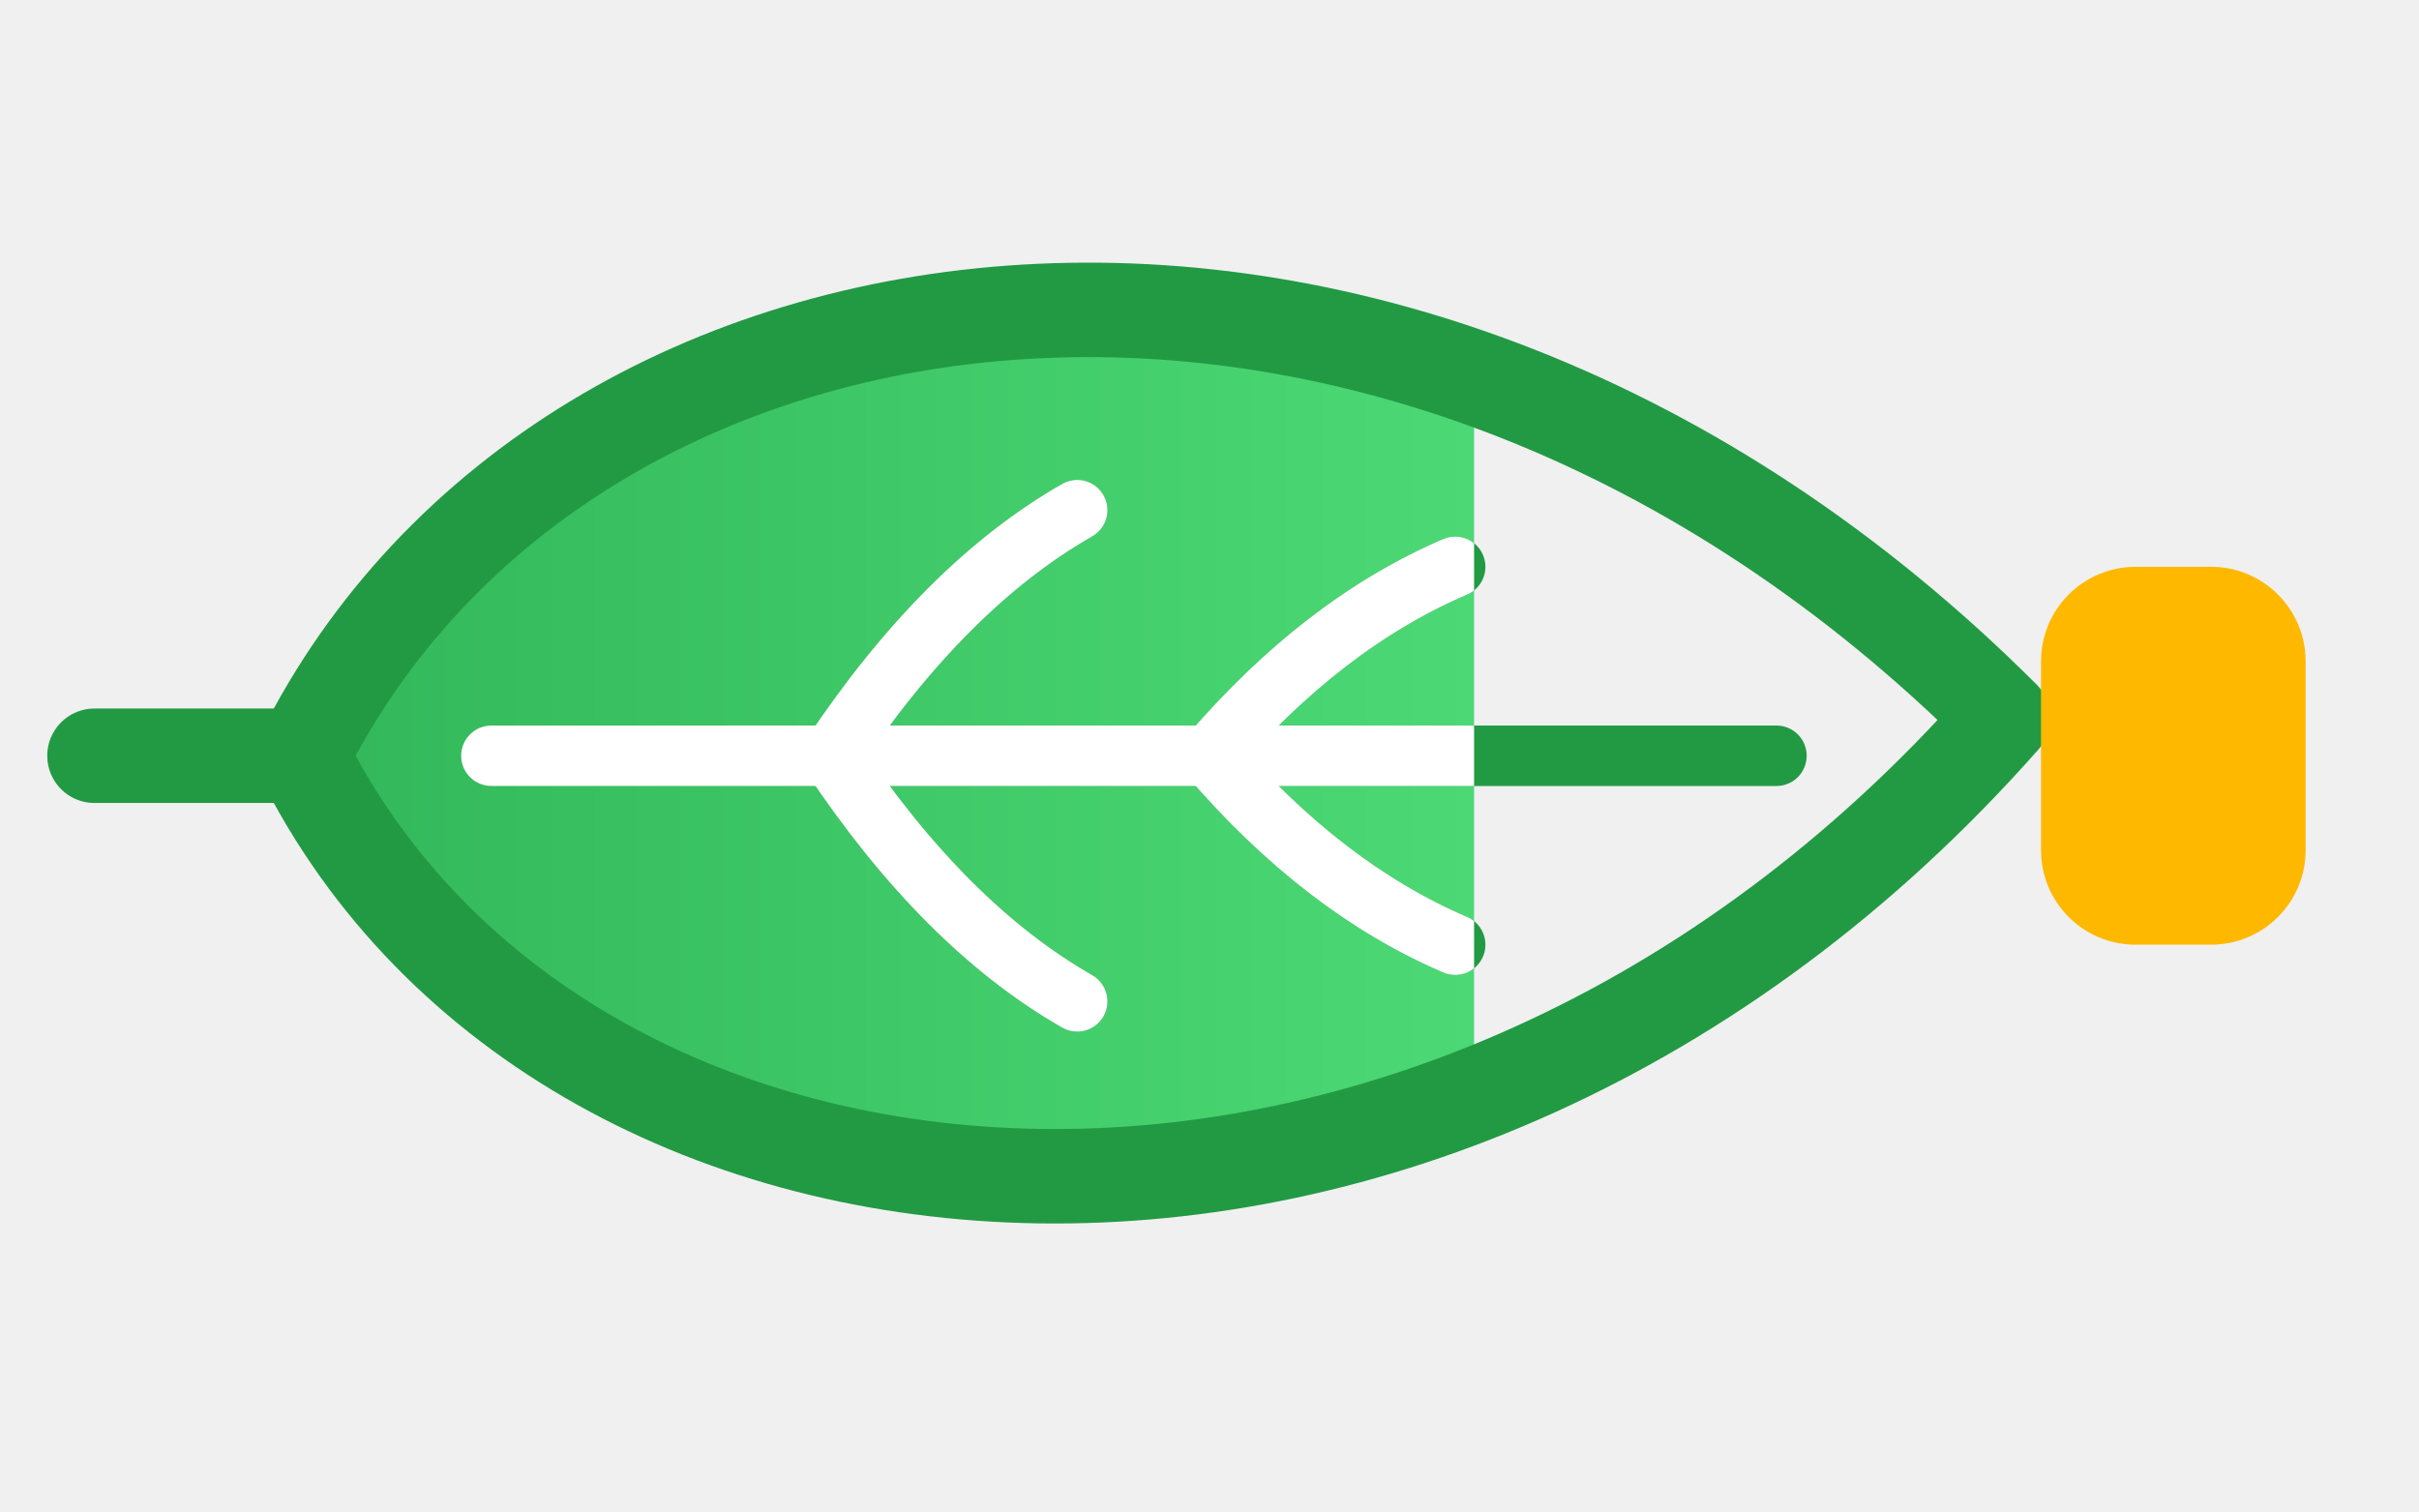
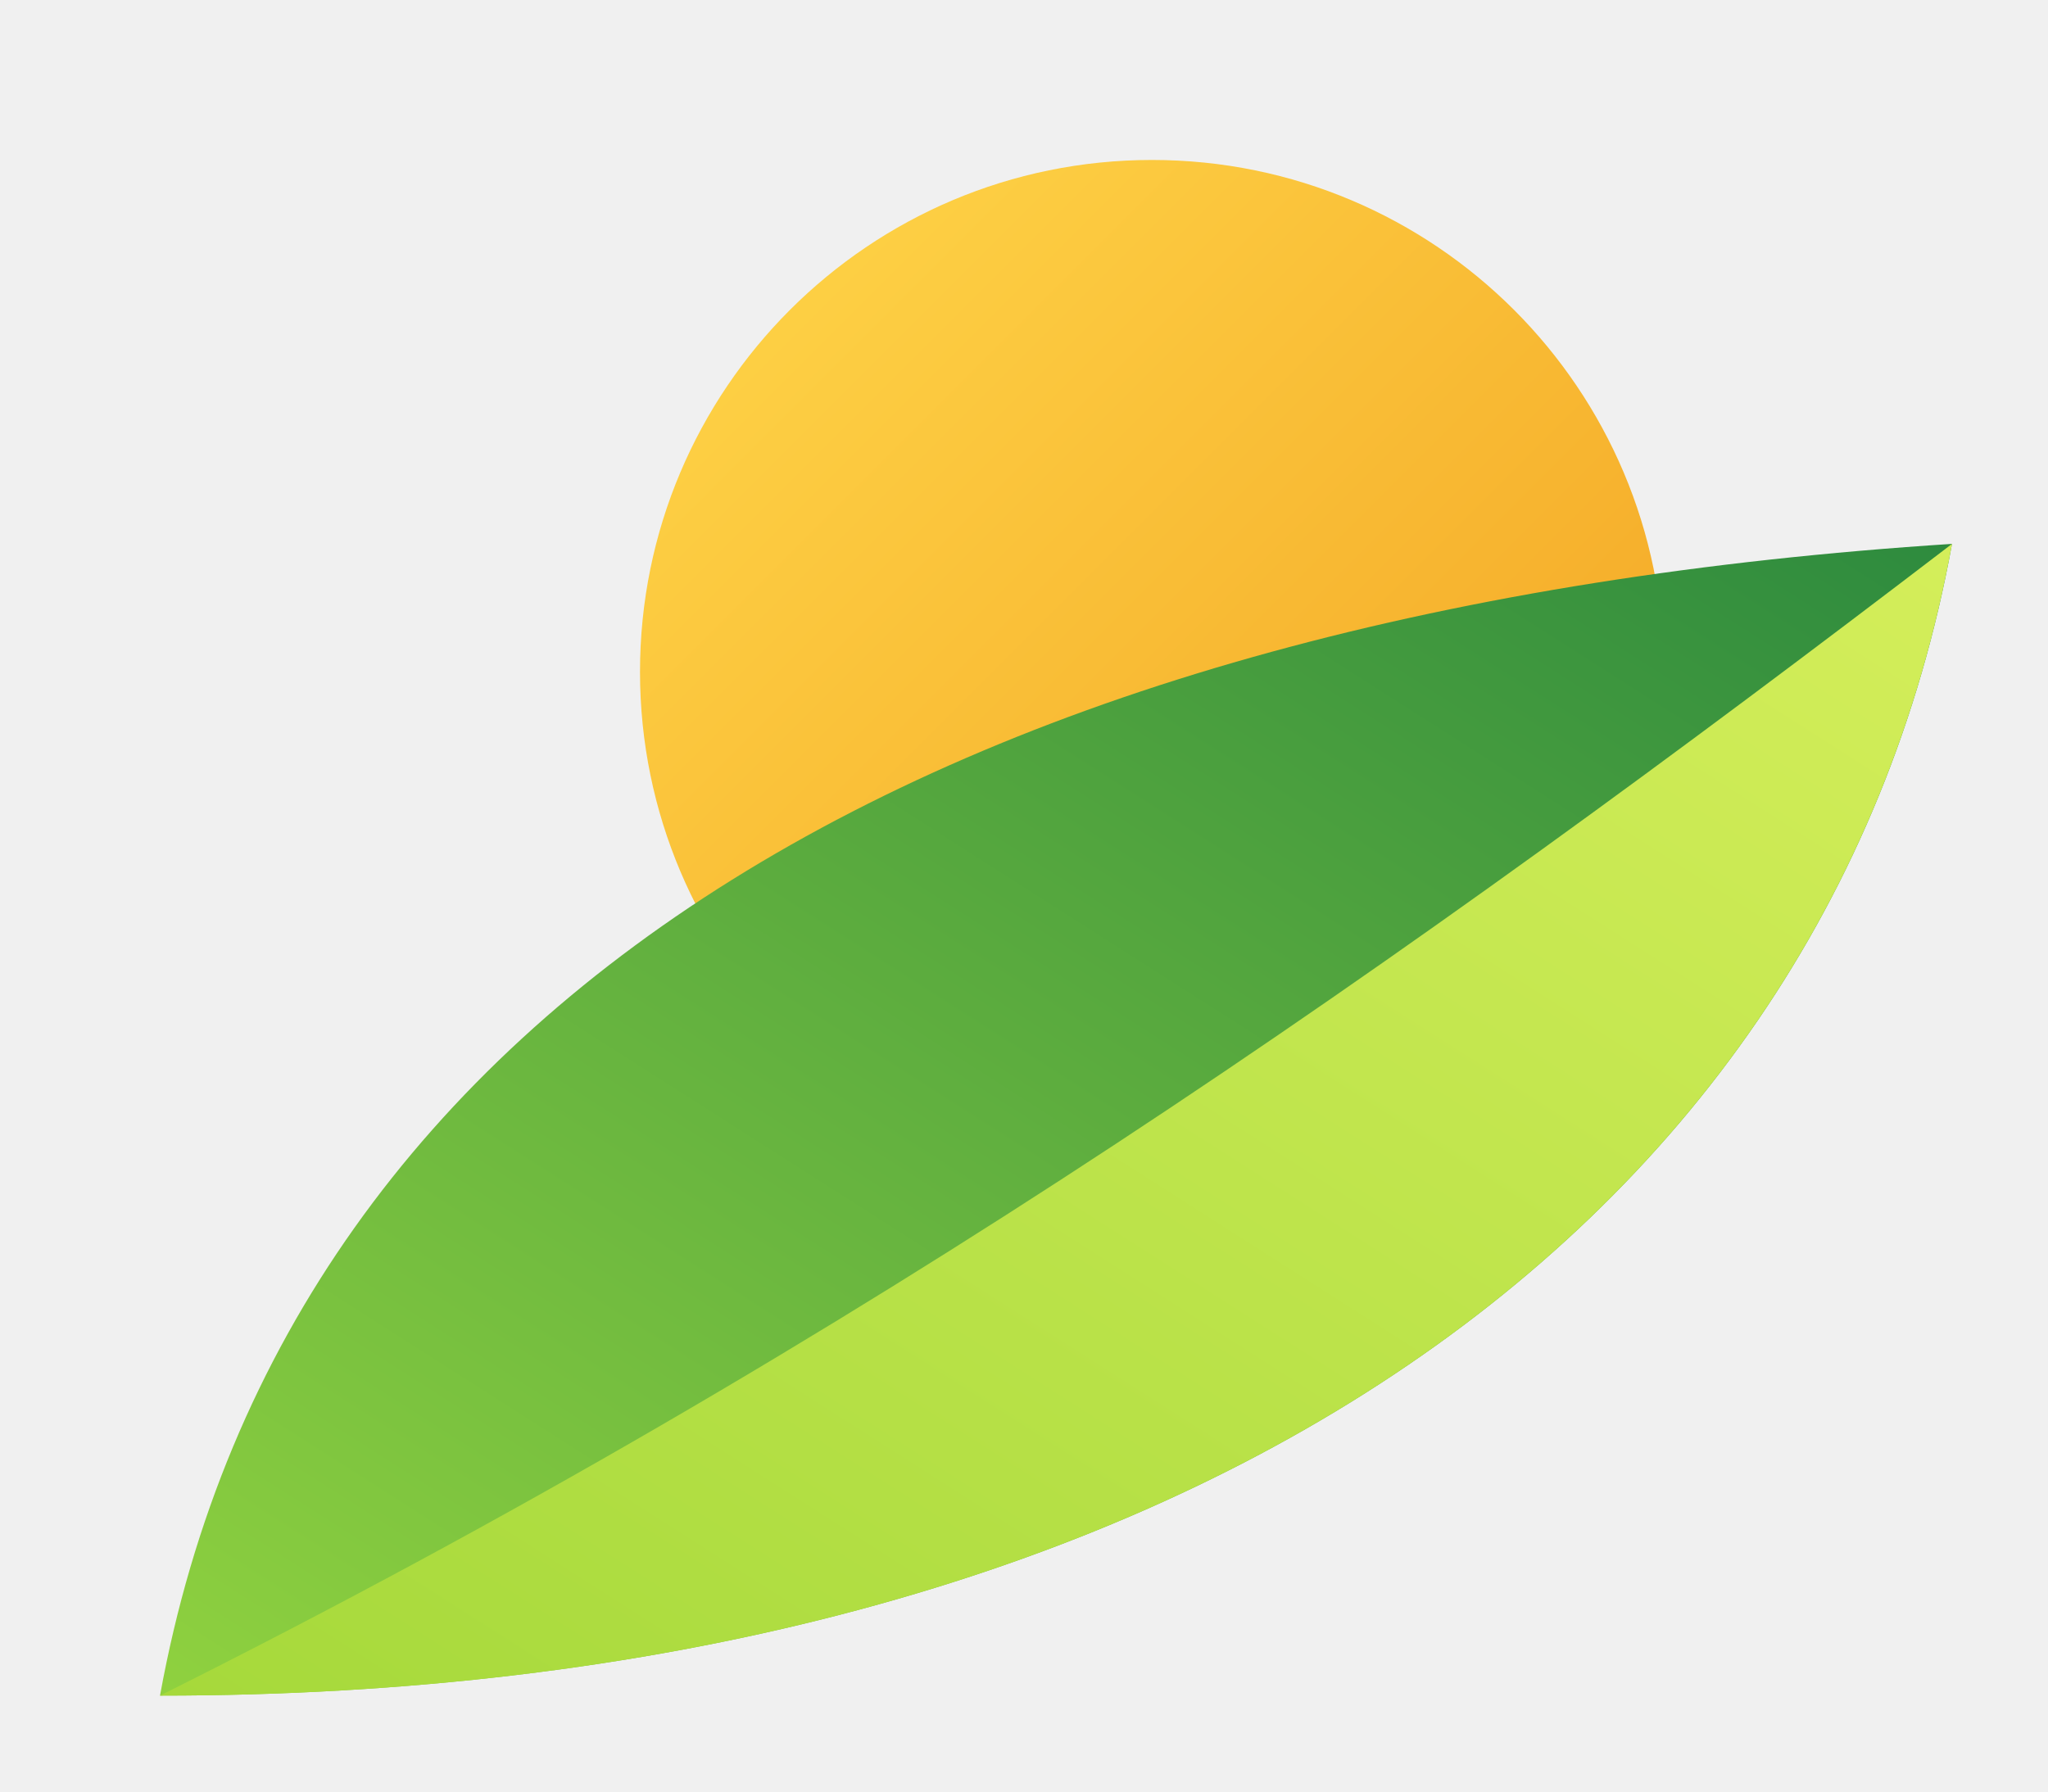
- <svg xmlns="http://www.w3.org/2000/svg" viewBox="0 0 128 80" role="img" aria-label="Fotosíntesis: una hoja que se carga como una batería">
+ <svg xmlns="http://www.w3.org/2000/svg" viewBox="0 0 64 56" width="128" height="112">
  <defs>
-     <clipPath id="h-hoja">
-       <path d="M16 40 C 30 12, 74 6, 106 38 C 76 72, 30 68, 16 40 Z" />
-     </clipPath>
-     <clipPath id="h-carga">
-       <rect x="10" y="0" width="68" height="80" />
-     </clipPath>
-     <linearGradient id="h-grad" x1="0" x2="1">
-       <stop offset="0" stop-color="#2FB457" />
-       <stop offset="1" stop-color="#4CD975" />
+     <linearGradient id="sol" x1="0" y1="0" x2="1" y2="1">
+       <stop offset="0" stop-color="#FFD84A" />
+       <stop offset="1" stop-color="#F29E1F" />
+     </linearGradient>
+     <linearGradient id="hoja" x1="0" y1="1" x2="1" y2="0">
+       <stop offset="0" stop-color="#8FD13F" />
+       <stop offset="1" stop-color="#2E8B3E" />
+     </linearGradient>
+     <linearGradient id="hoja2" x1="0" y1="1" x2="1" y2="0">
+       <stop offset="0" stop-color="#A6D93B" />
+       <stop offset="1" stop-color="#D4EE5A" />
    </linearGradient>
  </defs>
-   <g clip-path="url(#h-hoja)">
-     <rect x="10" y="0" width="68" height="80" fill="url(#h-grad)" />
-   </g>
-   <g stroke="#229A44" stroke-width="3.2" stroke-linecap="round" fill="none">
-     <path d="M26 40 H 94" />
-     <path d="M44 40 Q 50 31 57 27" />
-     <path d="M44 40 Q 50 49 57 53" />
-     <path d="M64 40 Q 70 33 77 30" />
-     <path d="M64 40 Q 70 47 77 50" />
-   </g>
-   <g clip-path="url(#h-carga)" stroke="#FFFFFF" stroke-width="3.2" stroke-linecap="round" fill="none">
-     <path d="M26 40 H 94" />
-     <path d="M44 40 Q 50 31 57 27" />
-     <path d="M44 40 Q 50 49 57 53" />
-     <path d="M64 40 Q 70 33 77 30" />
-     <path d="M64 40 Q 70 47 77 50" />
-   </g>
-   <path d="M16 40 C 30 12, 74 6, 106 38 C 76 72, 30 68, 16 40 Z" fill="none" stroke="#229A44" stroke-width="5" stroke-linejoin="round" />
-   <path d="M5 40 H 16" stroke="#229A44" stroke-width="5" stroke-linecap="round" />
-   <rect x="108" y="30" width="14" height="20" rx="5" fill="#FFB800" />
+   <circle cx="36" cy="21" r="16" fill="url(#sol)" />
+   <path d="M5 53 C 9 31, 30 19, 61 17 C 57 39, 36 53, 5 53 Z" fill="url(#hoja)" />
+   <path d="M5 53 C 27 42, 44 30, 61 17 C 57 39, 36 53, 5 53 Z" fill="url(#hoja2)" />
</svg>
